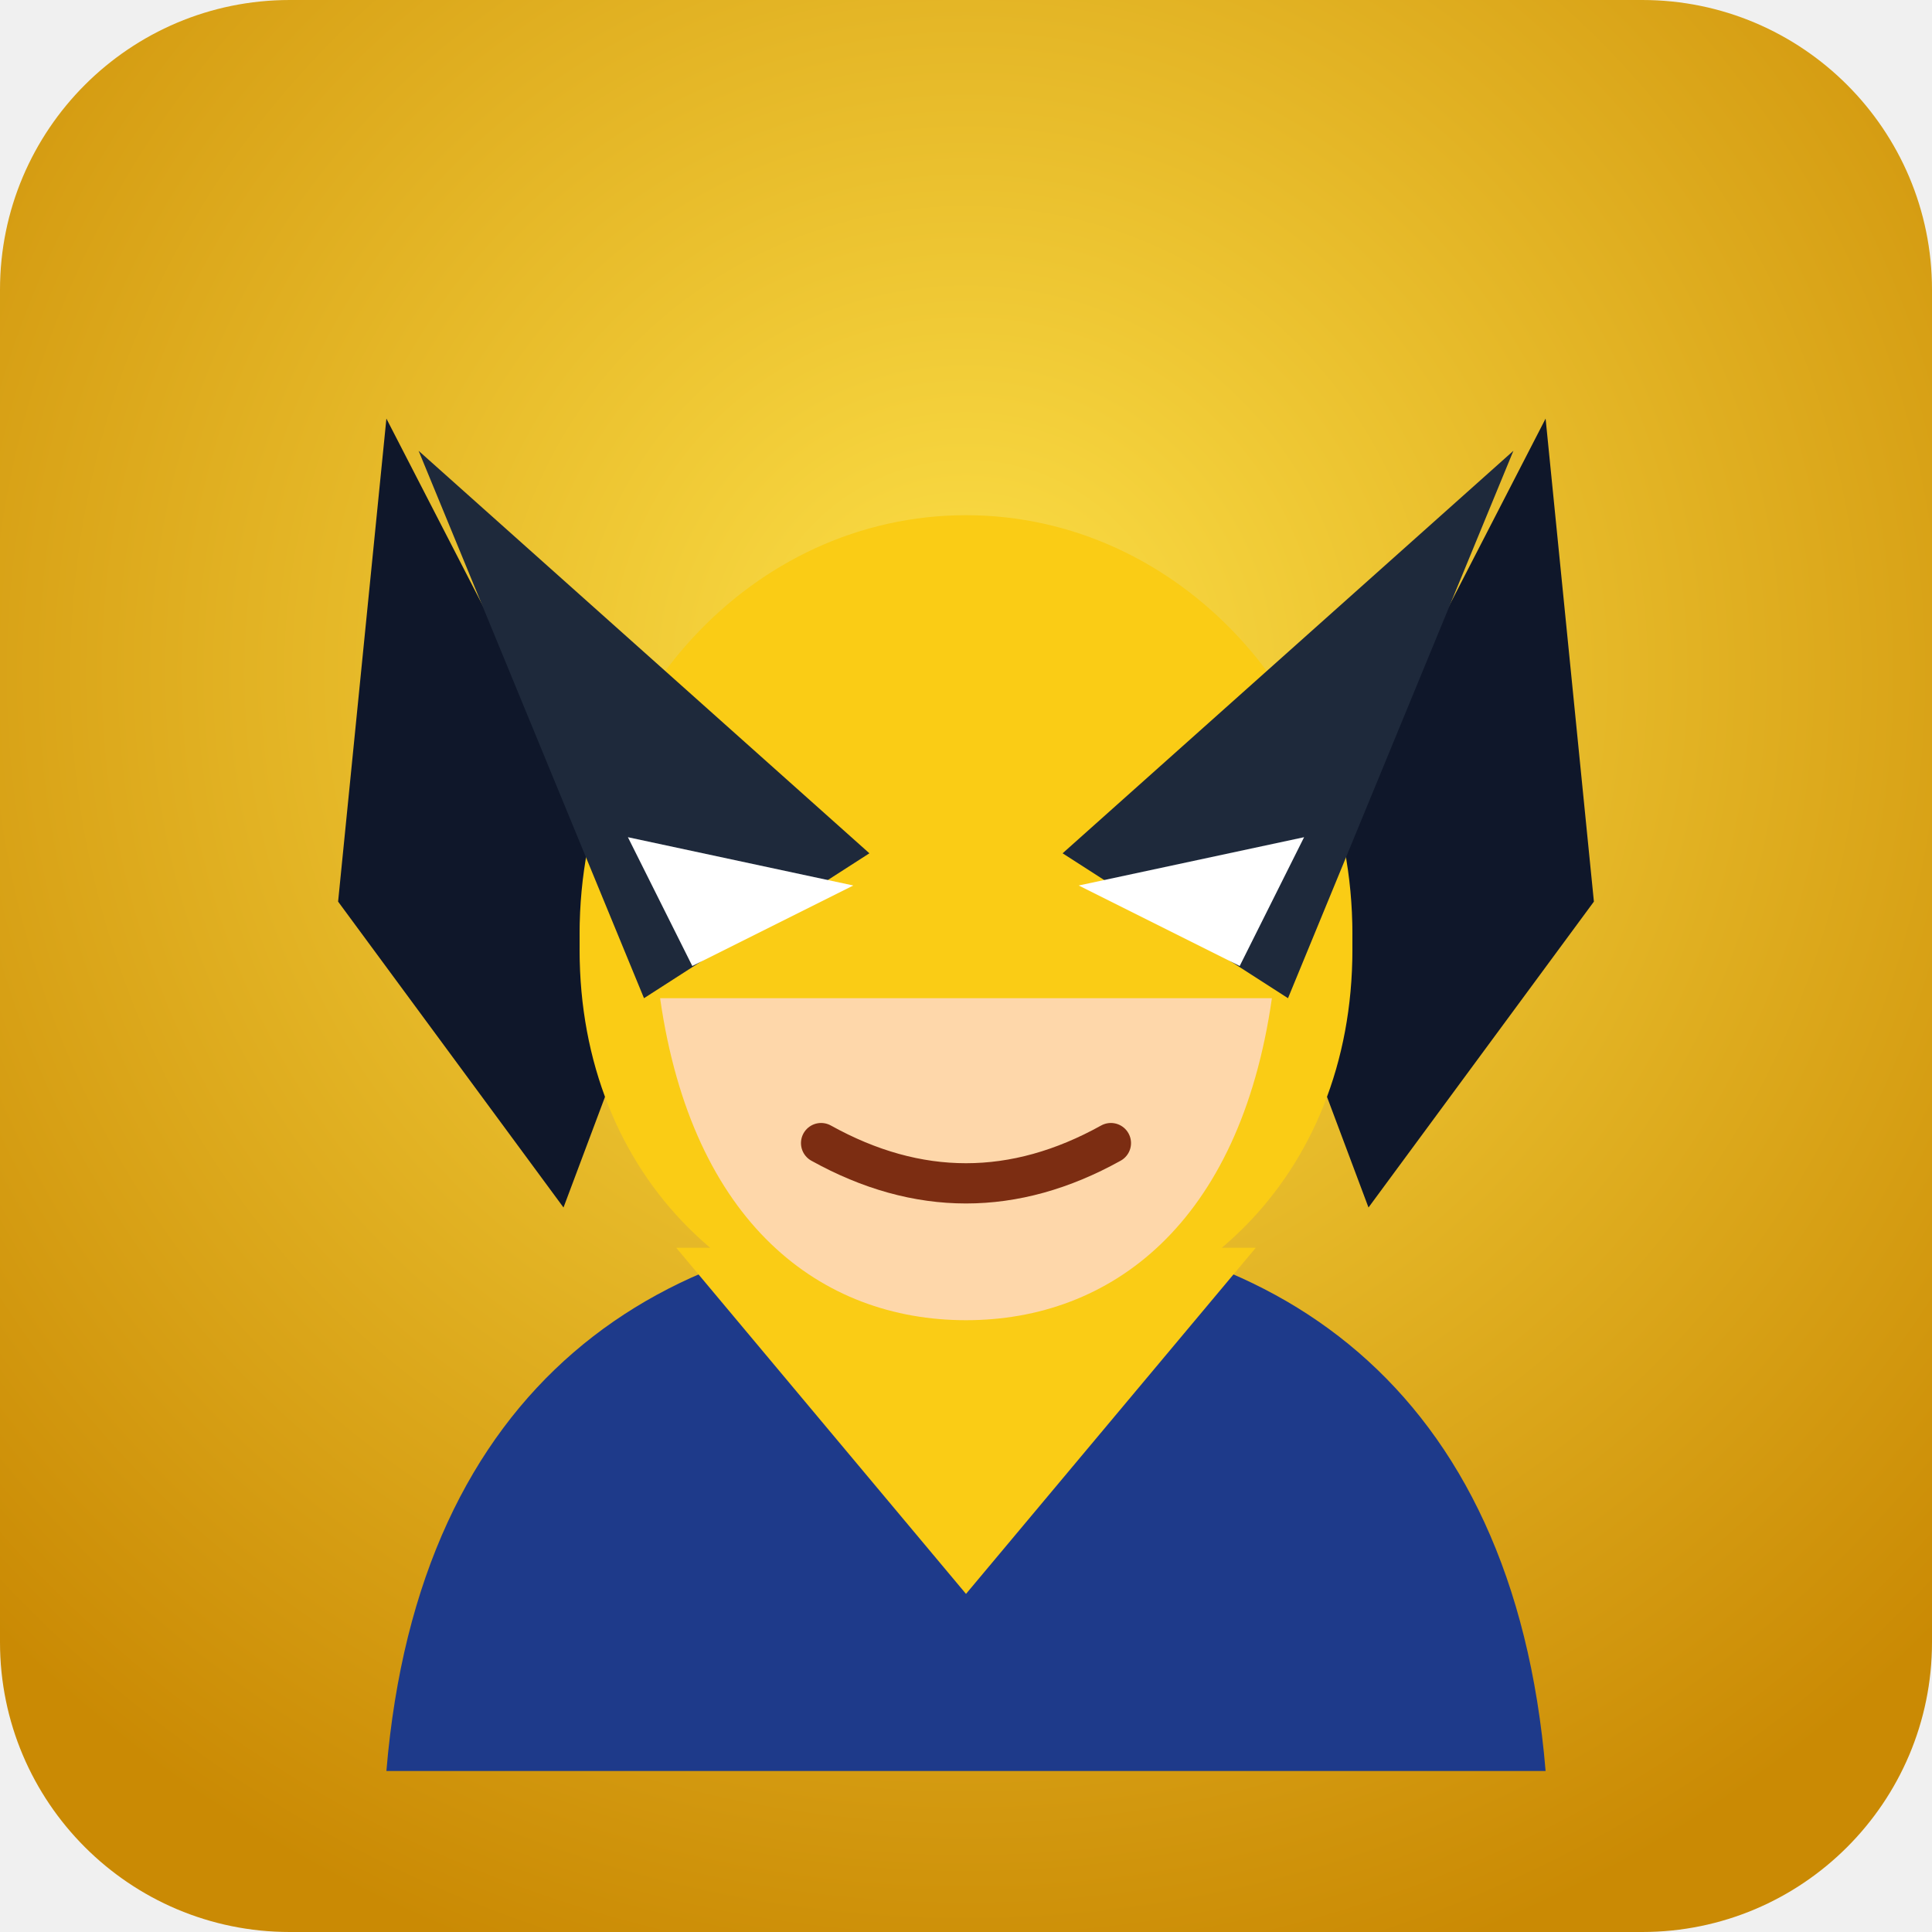
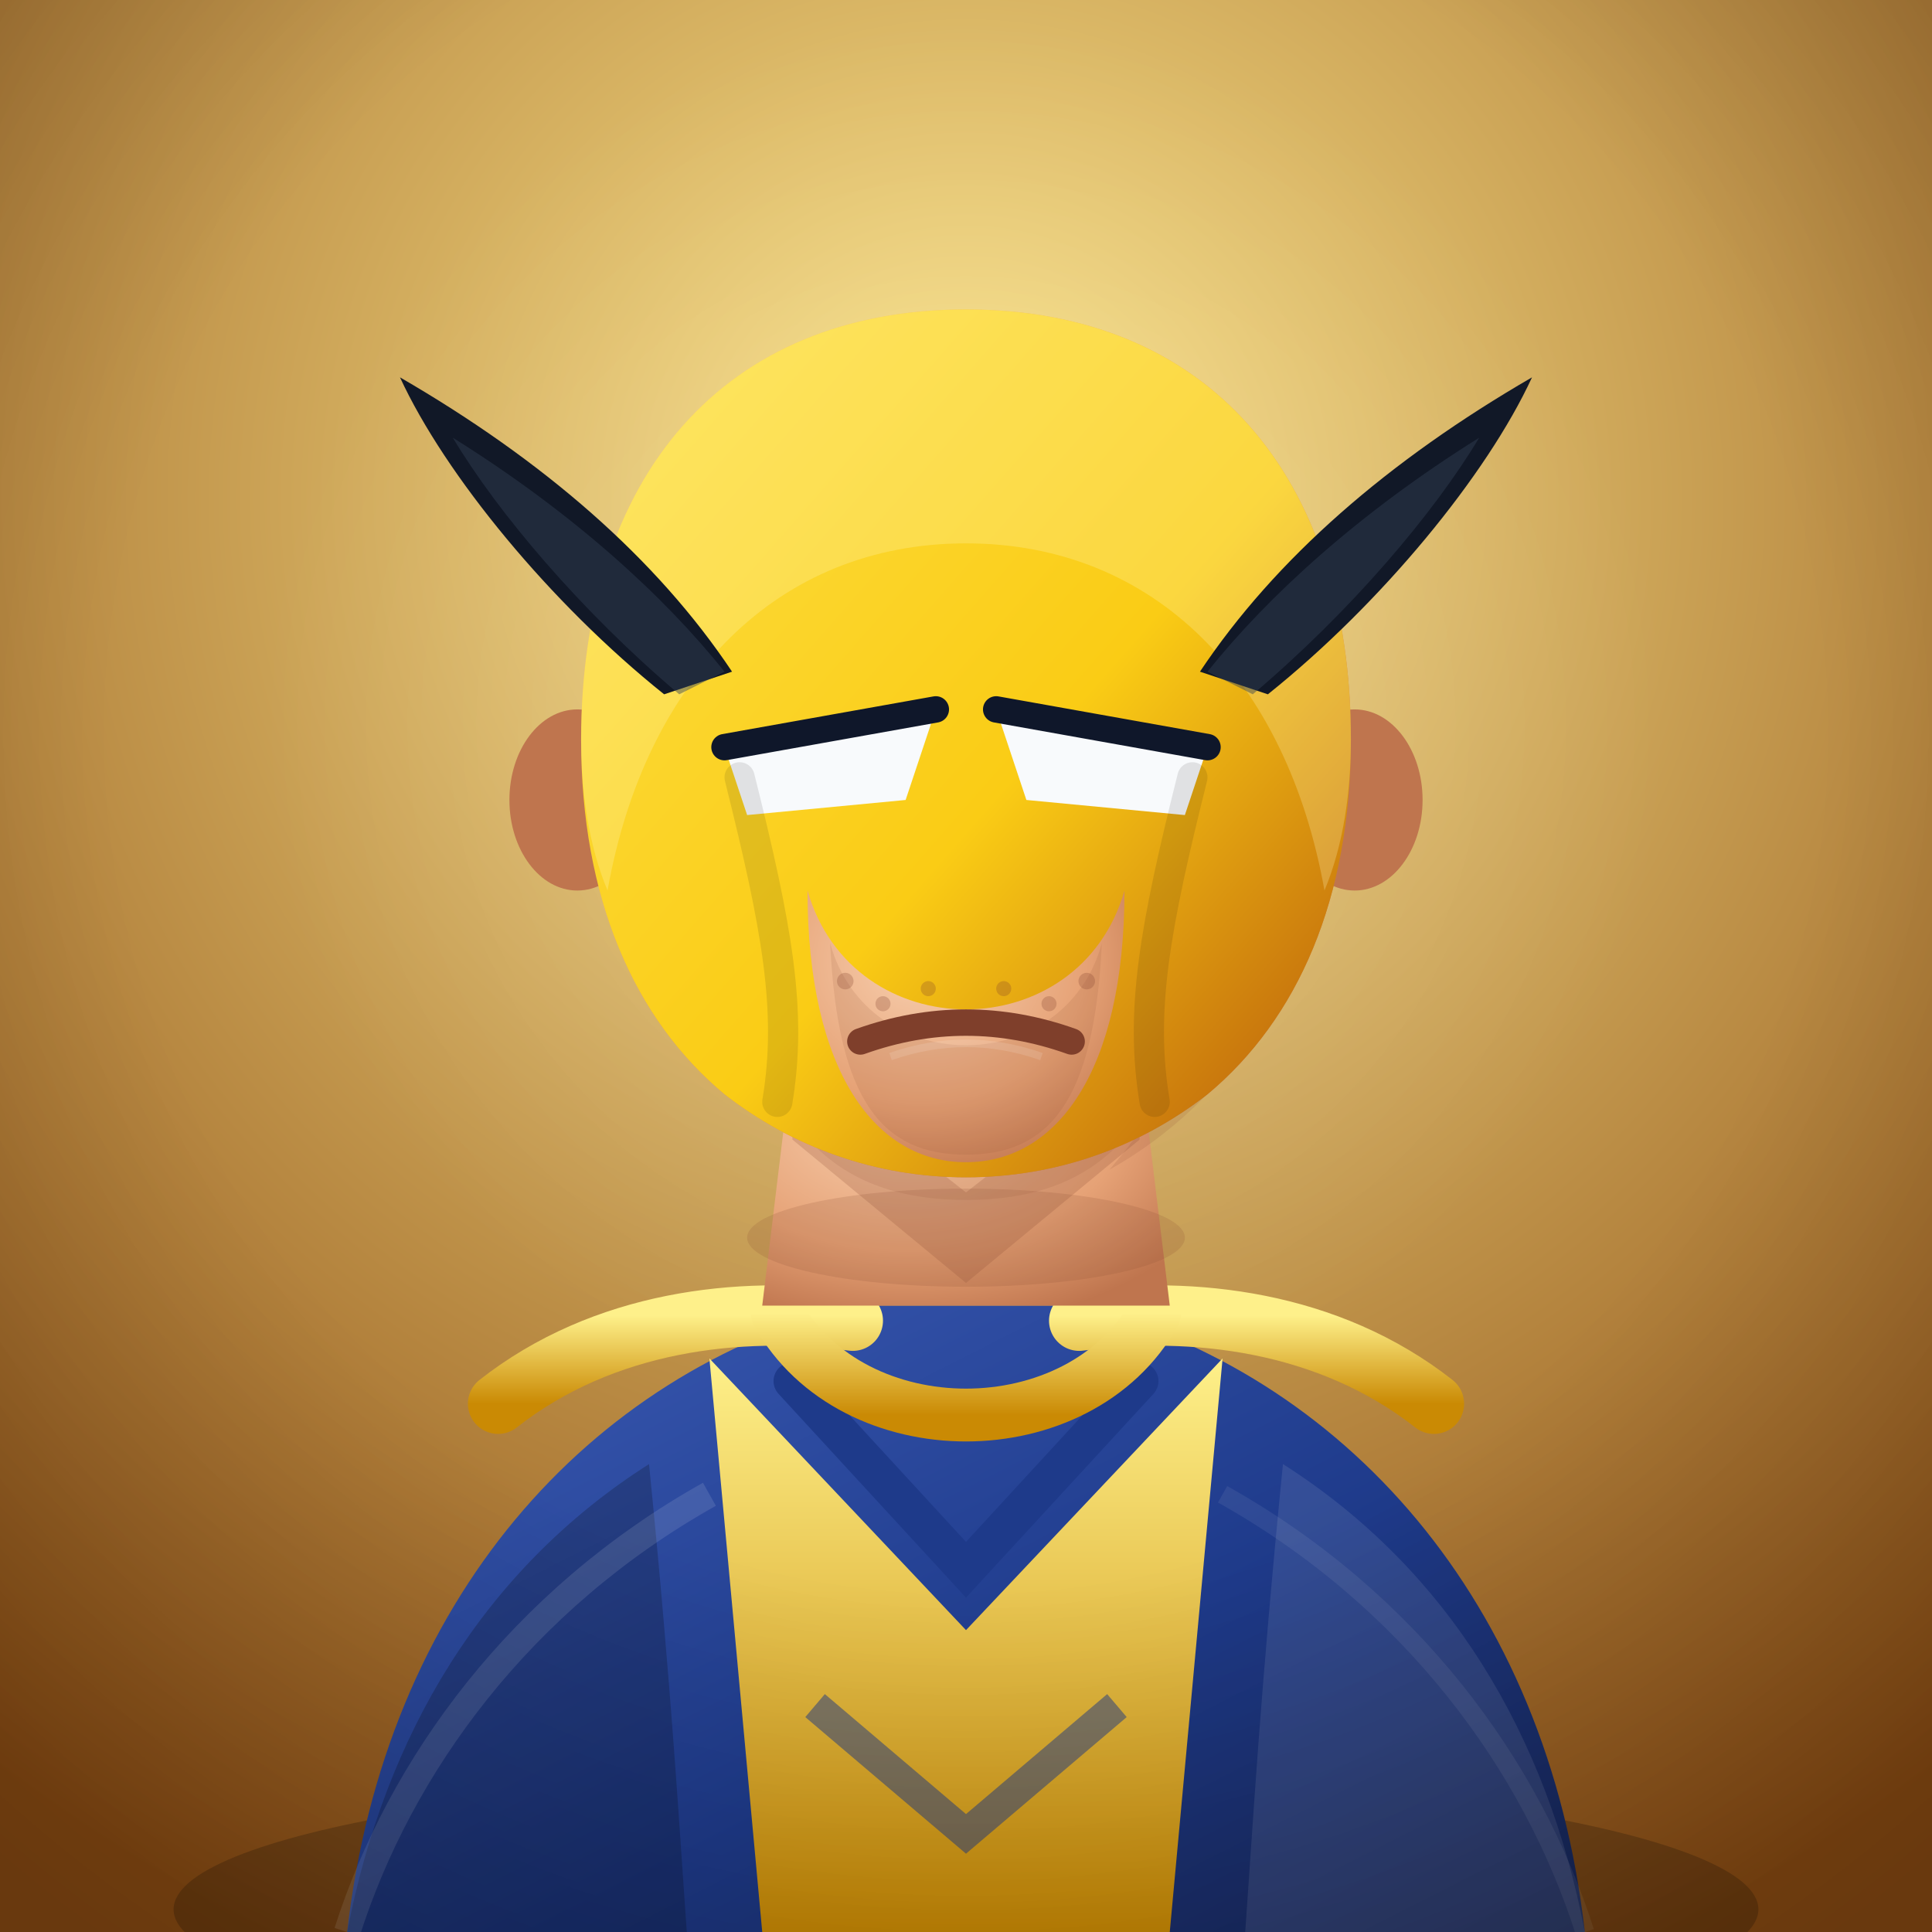
- <svg xmlns="http://www.w3.org/2000/svg" viewBox="0 0 240 240">
+ <svg xmlns="http://www.w3.org/2000/svg" viewBox="0 0 512 512" width="512" height="512">
  <defs>
-     <radialGradient id="bg" cx="50%" cy="35%" r="70%">
+     <radialGradient id="bg" cx="50%" cy="26%" r="82%">
+       <stop offset="0%" stop-color="#fde68a" />
+       <stop offset="100%" stop-color="#8a4b12" />
+     </radialGradient>
+     <radialGradient id="halo" cx="50%" cy="50%" r="50%">
+       <stop offset="0%" stop-color="#fff" stop-opacity=".2" />
+       <stop offset="100%" stop-color="#fff" stop-opacity="0" />
+     </radialGradient>
+     <radialGradient id="skin" cx="36%" cy="26%" r="84%">
+       <stop offset="0%" stop-color="#f8d0b0" />
+       <stop offset="62%" stop-color="#e6a276" />
+       <stop offset="100%" stop-color="#bf754e" />
+     </radialGradient>
+     <linearGradient id="suit" x1="0" y1="0" x2="1" y2="1">
+       <stop offset="0%" stop-color="#3b5bb5" />
+       <stop offset="58%" stop-color="#1e3a8a" />
+       <stop offset="100%" stop-color="#172554" />
+     </linearGradient>
+     <linearGradient id="hair" x1="0" y1="0" x2="1" y2="1">
      <stop offset="0%" stop-color="#fde047" />
+       <stop offset="100%" stop-color="#b45309" />
+     </linearGradient>
+     <linearGradient id="mask" x1="0" y1="0" x2="1" y2="1">
+       <stop offset="0%" stop-color="#fde047" />
+       <stop offset="55%" stop-color="#facc15" />
+       <stop offset="100%" stop-color="#b45309" />
+     </linearGradient>
+     <linearGradient id="metal" x1="0" y1="0" x2="1" y2="1">
+       <stop offset="0%" stop-color="#e2e8f0" />
+       <stop offset="100%" stop-color="#64748b" />
+     </linearGradient>
+     <linearGradient id="accent" x1="0" y1="0" x2="0" y2="1">
+       <stop offset="0%" stop-color="#fef08a" />
      <stop offset="100%" stop-color="#ca8a04" />
+     </linearGradient>
+     <linearGradient id="cape" x1="0" y1="0" x2="1" y2="1">
+       <stop offset="0%" stop-color="#dc2626" />
+       <stop offset="100%" stop-color="#7f1d1d" />
+     </linearGradient>
+     <radialGradient id="vignette" cx="50%" cy="38%" r="76%">
+       <stop offset="58%" stop-color="#000" stop-opacity="0" />
+       <stop offset="100%" stop-color="#000" stop-opacity=".34" />
    </radialGradient>
  </defs>
-   <rect width="240" height="240" rx="36" fill="url(#bg)" />
-   <path d="M48 220 C52 172 82 152 120 152 C158 152 188 172 192 220 Z" fill="#1e3a8a" />
-   <path d="M84 155 L120 198 L156 155 Z" fill="#facc15" />
-   <path d="M48 52 L82 118 L70 150 L42 112 Z" fill="#0f172a" />
-   <path d="M192 52 L158 118 L170 150 L198 112 Z" fill="#0f172a" />
-   <ellipse cx="120" cy="116" rx="48" ry="52" fill="#facc15" />
-   <path d="M72 118 C72 88 94 72 120 72 C146 72 168 88 168 118 C168 146 148 166 120 166 C92 166 72 146 72 118 Z" fill="#facc15" />
-   <path d="M82 124 C86 152 102 164 120 164 C138 164 154 152 158 124 Z" fill="#fed7aa" />
-   <path d="M52 56 L108 106 L80 124 Z" fill="#1e293b" />
-   <path d="M188 56 L132 106 L160 124 Z" fill="#1e293b" />
-   <polygon points="78,104 106,110 86,120" fill="#ffffff" />
-   <polygon points="162,104 134,110 154,120" fill="#ffffff" />
-   <path d="M102 142 Q120 152 138 142" stroke="#7c2d12" stroke-width="5" stroke-linecap="round" fill="none" />
+   <rect width="512" height="512" fill="url(#bg)" />
+   <circle cx="256" cy="192" r="184" fill="url(#halo)" />
+   <ellipse cx="256" cy="506" rx="210" ry="36" fill="#000" opacity=".2" />
+   <path d="M92 512 C102 424 156 364 226 346 L286 346 C356 364 410 424 420 512 Z" fill="url(#suit)" />
+   <path d="M92 512 C102 460 128 416 172 388 C178 448 180 484 182 512 Z" fill="#000" opacity=".2" />
+   <path d="M420 512 C410 460 384 416 340 388 C334 448 332 484 330 512 Z" fill="#fff" opacity=".09" />
+   <path d="M92 512 C106 468 138 424 188 396" fill="none" stroke="#fff" stroke-width="7" opacity=".11" />
+   <path d="M420 512 C406 468 374 424 324 396" fill="none" stroke="#fff" stroke-width="5" opacity=".07" />
+   <path d="M188 360 L256 432 L324 360 L310 512 L202 512 Z" fill="url(#accent)" />
+   <path d="M210 366 L256 416 L302 366" fill="none" stroke="#1e3a8a" stroke-width="10" stroke-linecap="round" />
+   <path d="M216 452 L256 486 L296 452" fill="none" stroke="#1e3a8a" stroke-width="8" opacity=".5" />
+   <path d="M132 372 C160 350 196 346 226 350" fill="none" stroke="url(#accent)" stroke-width="16" stroke-linecap="round" />
+   <path d="M380 372 C352 350 316 346 286 350" fill="none" stroke="url(#accent)" stroke-width="16" stroke-linecap="round" />
+   <path d="M206 348 C226 384 286 384 306 348" fill="none" stroke="url(#accent)" stroke-width="14" stroke-linecap="round" />
+   <path d="M210 280 L302 280 L310 346 L202 346 Z" fill="url(#skin)" />
+   <path d="M210 280 L256 316 L302 280 L302 302 L256 340 L210 302 Z" fill="#8a4b31" opacity=".22" />
+   <ellipse cx="256" cy="328" rx="58" ry="13" fill="#8a4b31" opacity=".18" />
+   <path d="M256 82 C320 82 358 126 358 196 C358 238 344 270 320 290 C302 304 280 312 256 312 C232 312 210 304 192 290 C168 270 154 238 154 196 C154 126 192 82 256 82 Z" fill="url(#skin)" />
+   <ellipse cx="153" cy="212" rx="18" ry="24" fill="#bf754e" />
+   <ellipse cx="359" cy="212" rx="18" ry="24" fill="#bf754e" />
+   <path d="M296 98 C334 126 354 164 352 212 C350 258 326 292 294 310 C318 282 330 250 330 210 C330 162 310 122 296 98 Z" fill="#8a4b31" opacity=".15" />
+   <ellipse cx="208" cy="234" rx="36" ry="21" fill="#fff" opacity=".075" />
+   <ellipse cx="304" cy="234" rx="36" ry="21" fill="#fff" opacity=".055" />
+   <path d="M188 173 Q218 159 246 175 Q218 167 192 181 Z" fill="#8a4b31" opacity=".16" />
+   <path d="M324 173 Q294 159 266 175 Q294 167 320 181 Z" fill="#8a4b31" opacity=".12" />
+   <path d="M256 200 C250 218 249 232 254 240" fill="none" stroke="#8a4b31" stroke-width="4" opacity=".28" stroke-linecap="round" />
+   <ellipse cx="259" cy="243" rx="8" ry="4" fill="#fff" opacity=".1" />
+   <path d="M196 254 C208 304 304 304 316 254 C310 300 290 318 256 318 C222 318 202 300 196 254 Z" fill="#8a4b31" opacity=".13" />
+   <ellipse cx="256" cy="302" rx="28" ry="8" fill="#fff" opacity=".06" />
+   <path d="M256 82 C320 82 358 126 358 196 C358 238 344 270 320 290 C302 304 280 312 256 312 C232 312 210 304 192 290 C168 270 154 238 154 196 C154 126 192 82 256 82 Z" fill="url(#mask)" />
+   <path d="M154 196 C154 126 192 82 256 82 C320 82 358 126 358 196 C358 210 356 224 351 236 C341 180 306 144 256 144 C206 144 171 180 161 236 C156 224 154 210 154 196 Z" fill="#fef9c3" opacity=".24" />
+   <path d="M214 236 C226 278 286 278 298 236 C298 284 280 308 256 308 C232 308 214 284 214 236 Z" fill="url(#skin)" />
+   <path d="M220 250 C230 286 282 286 292 250 C290 292 278 306 256 306 C234 306 222 292 220 250 Z" fill="#8a4b31" opacity=".13" />
+   <path d="M228 276 Q256 266 284 276" fill="none" stroke="#7f3f2b" stroke-width="7" stroke-linecap="round" />
+   <path d="M236 280 Q256 273 276 280" fill="none" stroke="#fff" stroke-width="2" opacity=".12" />
+   <g fill="#7f3f2b" opacity=".26">
+     <circle cx="224" cy="260" r="2.2" />
+     <circle cx="234" cy="266" r="2" />
+     <circle cx="246" cy="262" r="2" />
+     <circle cx="266" cy="262" r="2" />
+     <circle cx="278" cy="266" r="2" />
+     <circle cx="288" cy="260" r="2.2" />
+     <circle cx="230" cy="274" r="1.8" />
+     <circle cx="282" cy="274" r="1.8" />
+   </g>
+   <path d="M176 184 C146 160 118 126 106 100 C144 122 174 148 194 178 Z" fill="#111827" />
+   <path d="M336 184 C366 160 394 126 406 100 C368 122 338 148 318 178 Z" fill="#111827" />
+   <path d="M180 184 C154 162 132 136 120 116 C152 136 176 158 192 178 Z" fill="#334155" opacity=".45" />
+   <path d="M332 184 C358 162 380 136 392 116 C360 136 336 158 320 178 Z" fill="#334155" opacity=".45" />
+   <path d="M192 198 L248 188 L240 212 L198 216 Z" fill="#f8fafc" />
+   <path d="M320 198 L264 188 L272 212 L314 216 Z" fill="#f8fafc" />
+   <path d="M192 198 L248 188" stroke="#0f172a" stroke-width="7" stroke-linecap="round" />
+   <path d="M320 198 L264 188" stroke="#0f172a" stroke-width="7" stroke-linecap="round" />
+   <path d="M196 206 C206 246 210 268 206 292" fill="none" stroke="#000" stroke-width="8" opacity=".1" stroke-linecap="round" />
+   <path d="M316 206 C306 246 302 268 306 292" fill="none" stroke="#000" stroke-width="8" opacity=".1" stroke-linecap="round" />
+   <rect width="512" height="512" fill="url(#vignette)" opacity=".7" />
</svg>
